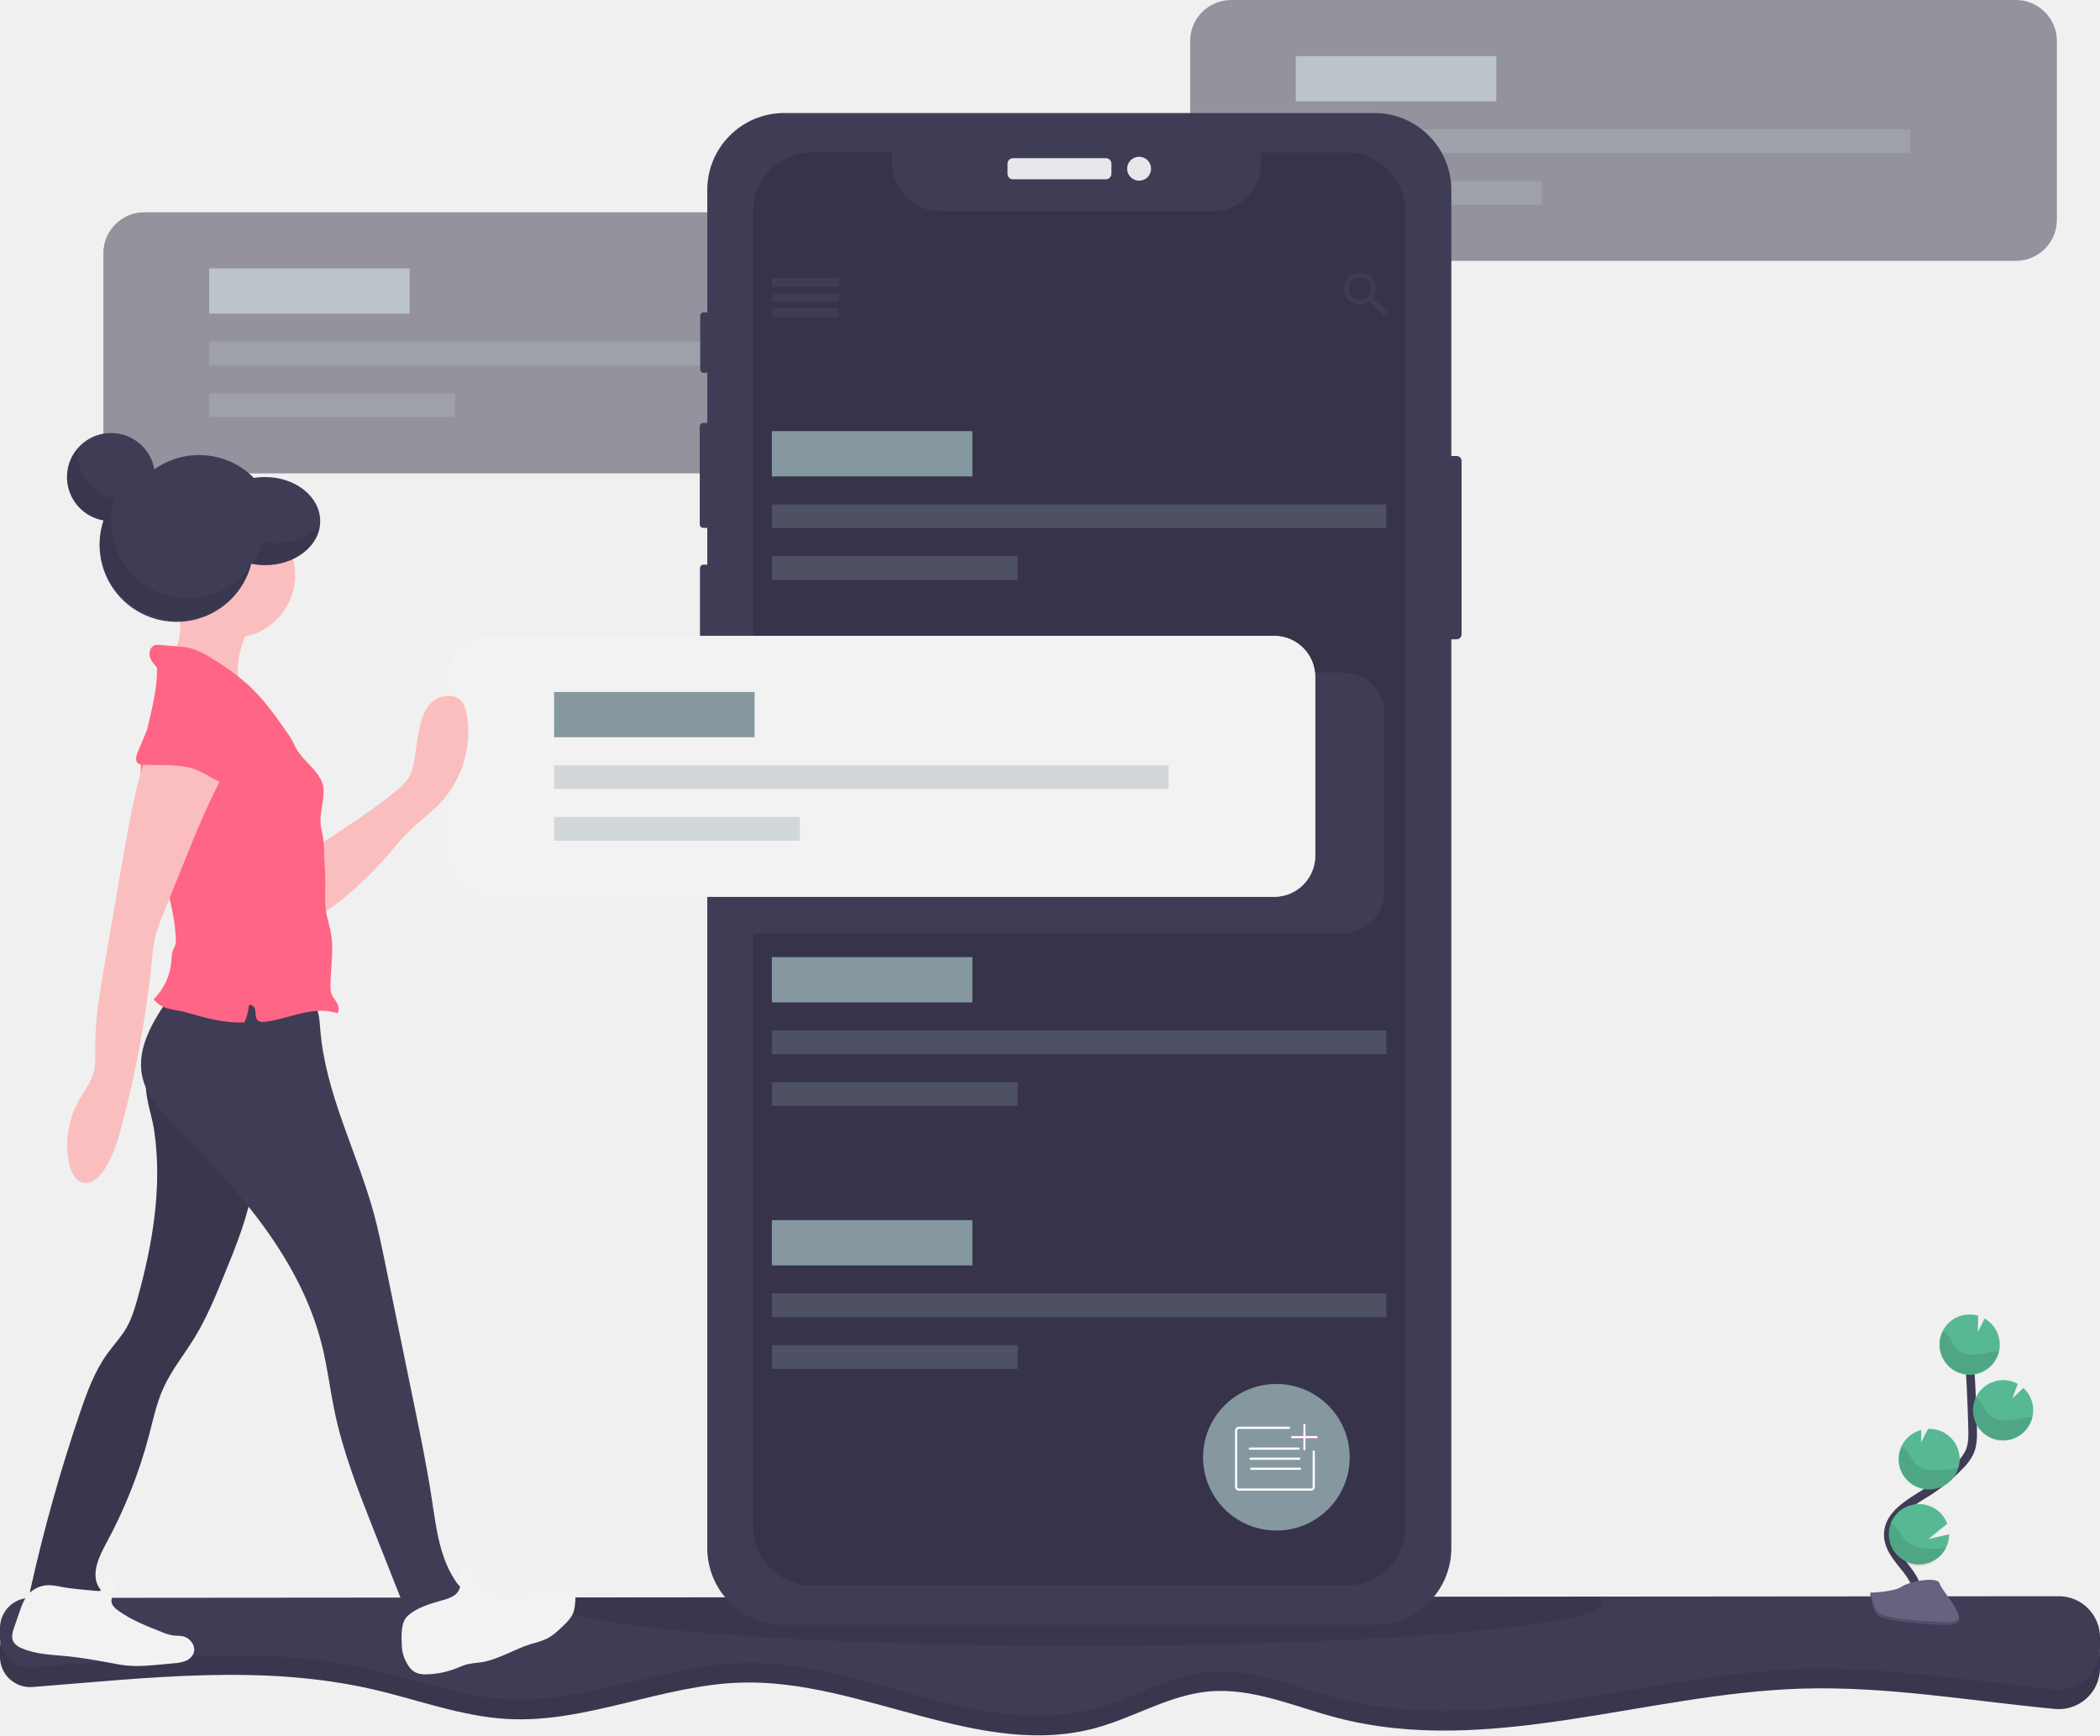
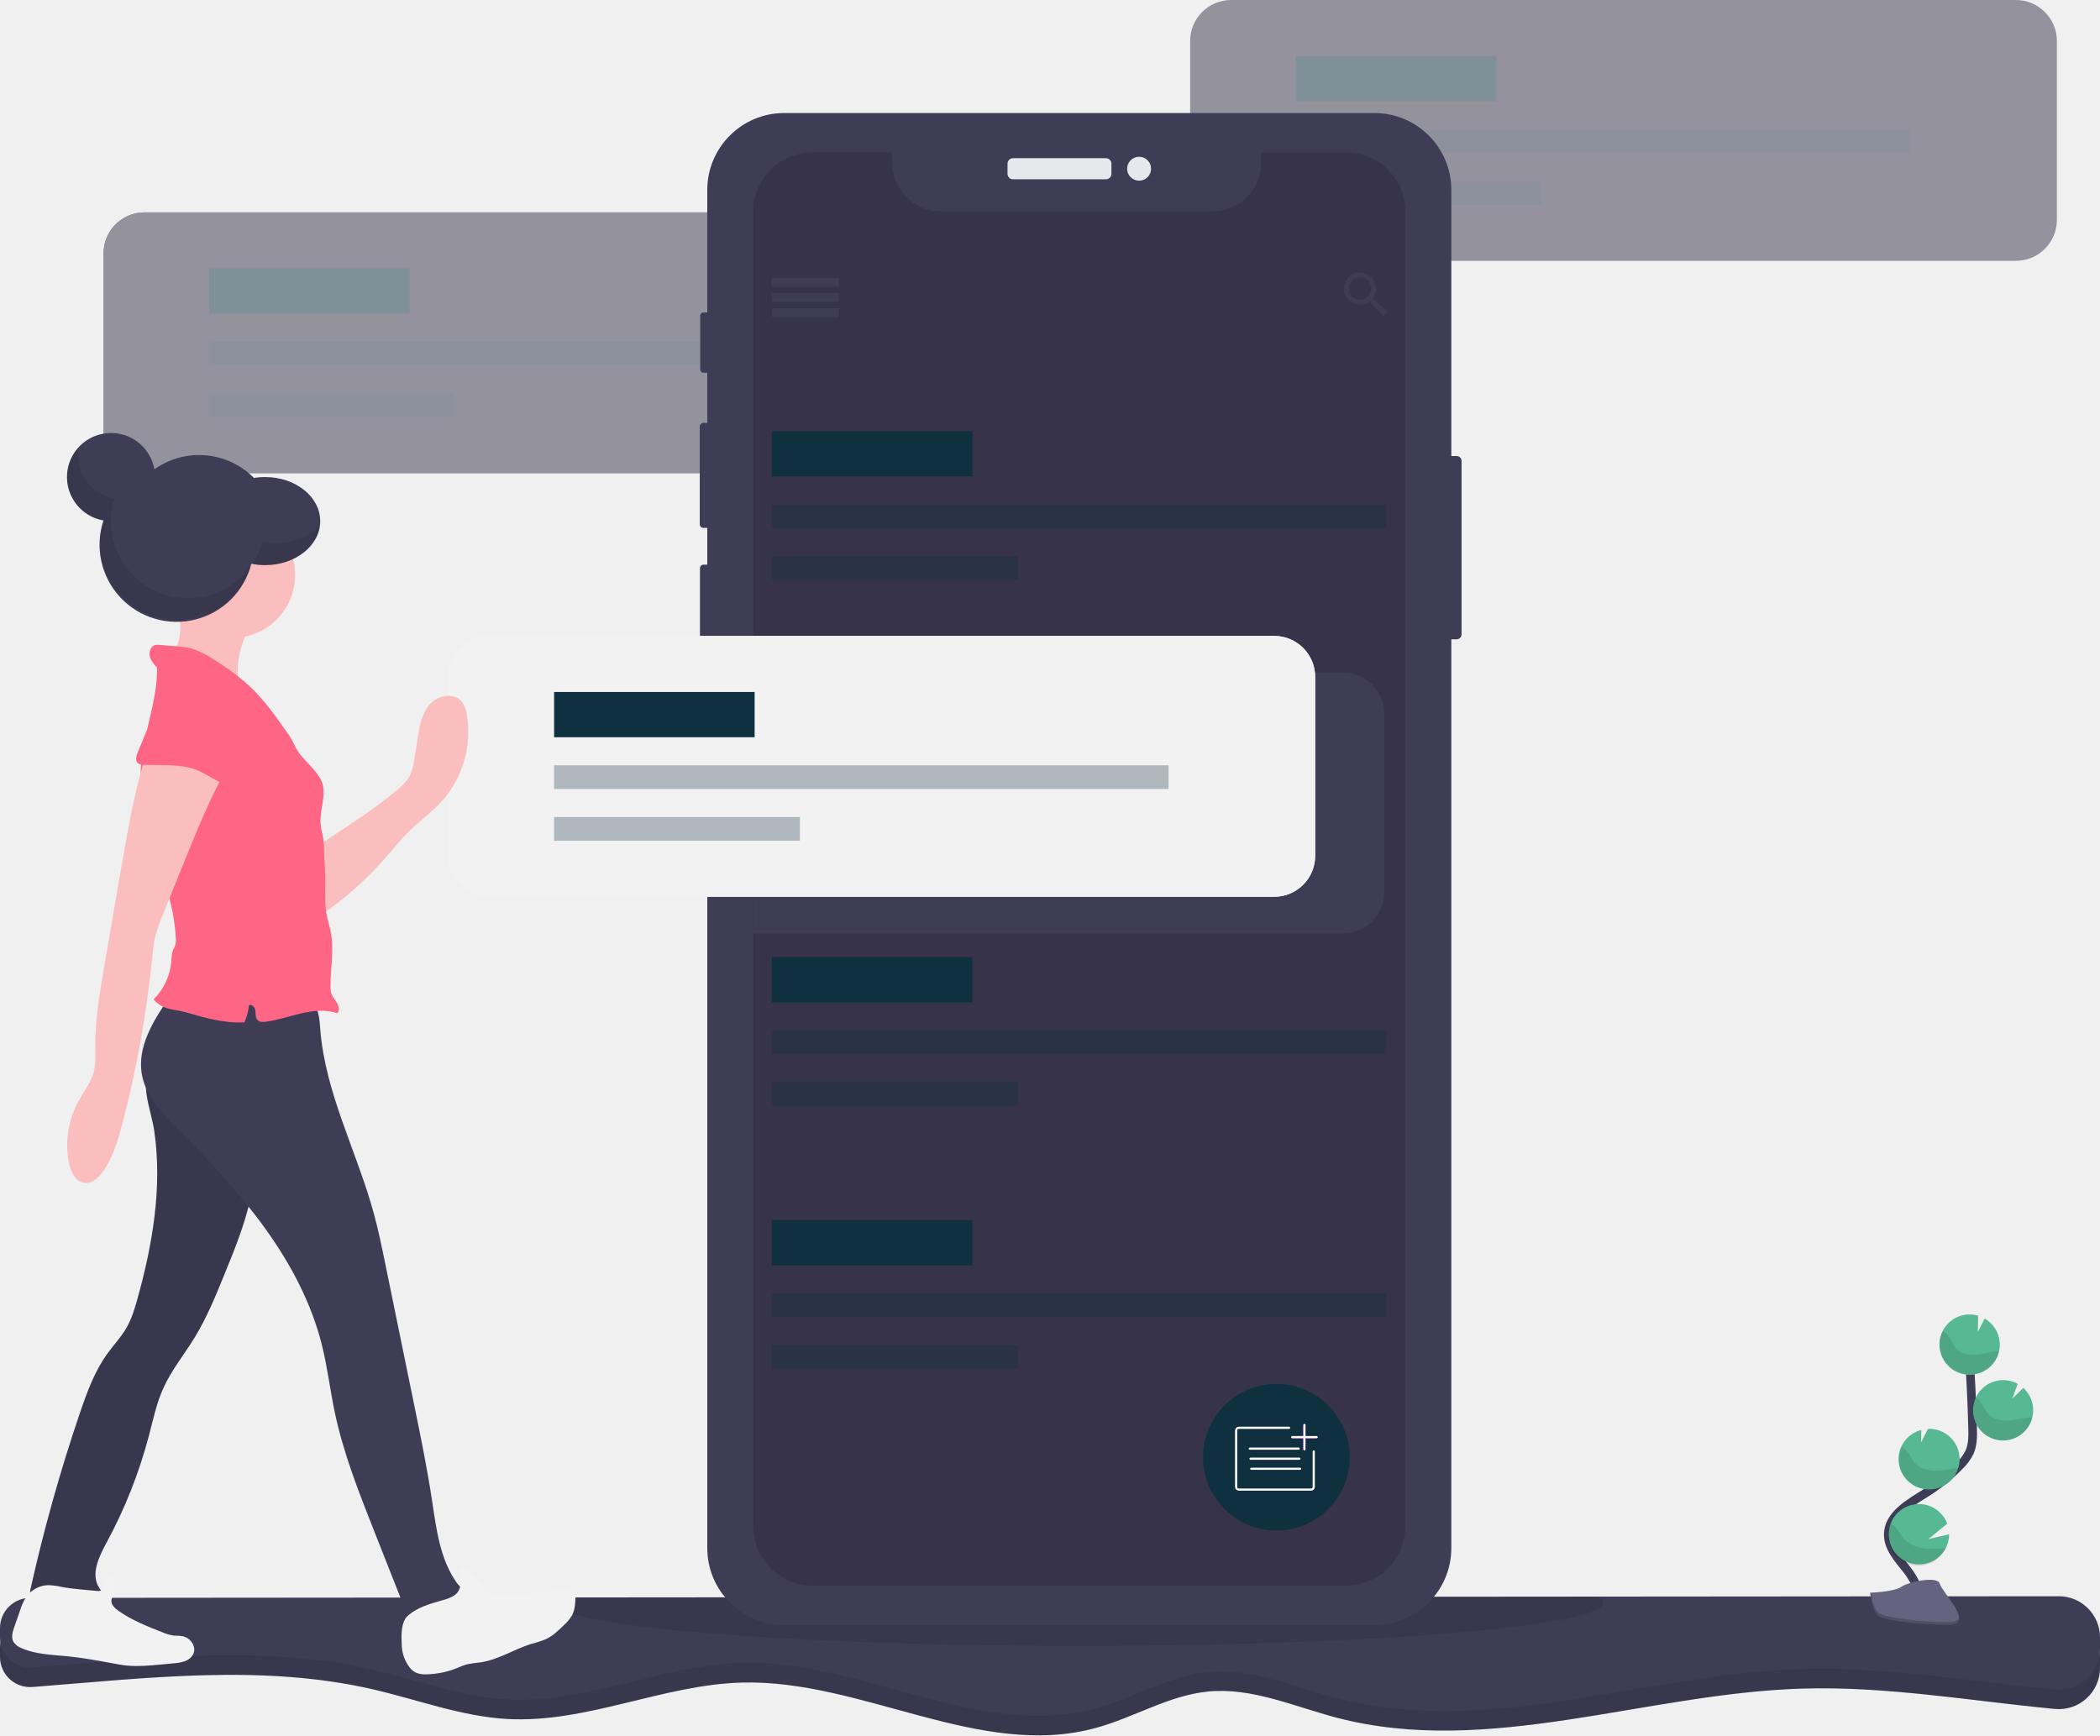
<svg xmlns="http://www.w3.org/2000/svg" id="ada6f7ae-8394-4767-8700-18704e9e9034" data-name="Layer 1" width="974" height="805.02" viewBox="0 0 974 805.02">
  <path d="M1087,816.24v5a19.11,19.11,0,0,1-20.91,19c-39.15-3.72-78.12-10.64-117.4-9.43-72.42,2.21-145.44,31.83-215.54,13.53-19.77-5.16-39.32-14.13-59.66-12.2-18.25,1.73-34.49,12.05-52.17,16.89C567.55,863.79,512.8,826.49,457.06,828c-36.74,1-71.92,18.89-108.62,16.9-21.27-1.14-41.53-8.92-62.28-13.71-51.66-11.94-104.86-5.27-158.09-1.13A14,14,0,0,1,113,816.13v-4.28a14,14,0,0,1,14-14l940.92-.76A19.11,19.11,0,0,1,1087,816.24Z" transform="translate(-113 -47.49)" fill="#3f3d56" />
  <path d="M1087,816.24v5a19.11,19.11,0,0,1-20.91,19c-39.15-3.72-78.12-10.64-117.4-9.43-72.42,2.21-145.44,31.83-215.54,13.53-19.77-5.16-39.32-14.13-59.66-12.2-18.25,1.73-34.49,12.05-52.17,16.89C567.55,863.79,512.8,826.49,457.06,828c-36.74,1-71.92,18.89-108.62,16.9-21.27-1.14-41.53-8.92-62.28-13.71-51.66-11.94-104.86-5.27-158.09-1.13A14,14,0,0,1,113,816.13v-4.28a14,14,0,0,1,14-14l940.92-.76A19.11,19.11,0,0,1,1087,816.24Z" transform="translate(-113 -47.49)" opacity="0.1" />
  <path d="M1087,807.1v5a20.39,20.39,0,0,1-.11,2.08,19.11,19.11,0,0,1-20.8,17c-39.15-3.73-78.12-10.65-117.4-9.44-72.42,2.22-145.44,31.84-215.54,13.53-19.77-5.16-39.32-14.13-59.66-12.2-18.25,1.73-34.49,12.05-52.17,16.9-53.77,14.72-108.52-22.58-164.26-21.08-36.74,1-71.92,18.89-108.62,16.91-21.27-1.15-41.53-8.92-62.28-13.72-51.65-11.93-104.86-5.26-158.09-1.12a14,14,0,0,1-14.86-11.5A13.7,13.7,0,0,1,113,807v-4.28a14,14,0,0,1,14-14l235.83-.19,481.81-.4,223.28-.18A19.11,19.11,0,0,1,1087,807.1Z" transform="translate(-113 -47.49)" fill="#3f3d56" />
  <path d="M856.59,791c0,2.21-4.36,4.33-12.4,6.32C812,805.27,721,811,613.59,811c-105.67,0-195.58-5.55-229-13.31-9-2.09-14-4.34-14-6.69,0-.82.6-1.63,1.78-2.43l481.81-.4C855.77,789.1,856.59,790,856.59,791Z" transform="translate(-113 -47.49)" opacity="0.1" />
  <g opacity="0.5">
    <rect x="552" width="402" height="121" rx="19.03" fill="#36334a" />
-     <rect x="601" y="26" width="93" height="21" fill="#86989f" />
-     <rect x="601" y="60" width="285" height="11" fill="#86989f" opacity="0.3" />
-     <rect x="601" y="84" width="114" height="11" fill="#86989f" opacity="0.3" />
+     <rect x="601" y="26" width="93" height="21" fill="#0f303f" />
+     <rect x="601" y="60" width="285" height="11" fill="#0f303f" opacity="0.3" />
+     <rect x="601" y="84" width="114" height="11" fill="#0f303f" opacity="0.3" />
  </g>
  <g opacity="0.5">
    <rect x="48" y="98.51" width="402" height="121" rx="19.03" fill="#36334a" />
    <rect x="97" y="124.51" width="93" height="21" fill="#36334a" />
    <rect x="97" y="158.51" width="285" height="11" fill="#36334a" />
    <rect x="97" y="182.51" width="114" height="11" fill="#36334a" />
    <rect x="48" y="98.51" width="402" height="121" rx="19.03" fill="#36334a" />
-     <rect x="97" y="124.51" width="93" height="21" fill="#86989f" />
-     <rect x="97" y="158.51" width="285" height="11" fill="#86989f" opacity="0.3" />
-     <rect x="97" y="182.51" width="114" height="11" fill="#86989f" opacity="0.3" />
+     <rect x="97" y="124.51" width="93" height="21" fill="#0f303f" />
+     <rect x="97" y="158.51" width="285" height="11" fill="#0f303f" opacity="0.3" />
+     <rect x="97" y="182.51" width="114" height="11" fill="#0f303f" opacity="0.3" />
  </g>
  <rect x="667.58" y="211.54" width="10.31" height="85.02" rx="2.29" fill="#3f3d56" />
  <rect x="324.76" y="144.93" width="5.79" height="27.99" rx="1.5" fill="#3f3d56" />
  <rect x="324.55" y="196.17" width="6.52" height="48.72" rx="1.69" fill="#3f3d56" />
  <rect x="324.65" y="261.94" width="6.21" height="49.14" rx="1.61" fill="#3f3d56" />
  <rect x="328.04" y="52.43" width="345.1" height="701.37" rx="35.69" fill="#3f3d56" />
  <rect x="467.3" y="73.38" width="48.19" height="9.79" rx="2.54" fill="#e6e8ec" />
  <circle cx="528.33" cy="78.27" r="5.55" fill="#e6e8ec" />
  <path d="M764.83,145.6v610A27.41,27.41,0,0,1,737.42,783H489.76a27.41,27.41,0,0,1-27.41-27.4v-610a27.41,27.41,0,0,1,27.41-27.41h37.06V123a22.58,22.58,0,0,0,22.57,22.57h126A22.57,22.57,0,0,0,697.91,123v-4.76h39.51A27.41,27.41,0,0,1,764.83,145.6Z" transform="translate(-113 -47.49)" fill="#36334a" />
  <rect x="358" y="129" width="31" height="4" fill="#3f3d56" />
  <rect x="358" y="136" width="31" height="4" fill="#3f3d56" />
  <rect x="358" y="143" width="31" height="4" fill="#3f3d56" />
  <rect x="358" y="129" width="31" height="4" fill="#3f3d56" />
  <rect x="358" y="136" width="31" height="4" fill="#3f3d56" />
  <rect x="358" y="143" width="31" height="4" fill="#3f3d56" />
  <path d="M750.66,186.49h-.91l-.35-.29a7.61,7.61,0,0,0,1.78-4.89,7.44,7.44,0,1,0-7.4,7.48,7.73,7.73,0,0,0,4.88-1.78l.34.29v.92l5.74,5.75,1.72-1.72Zm-6.88,0a5.18,5.18,0,1,1,5.16-5.18A5.15,5.15,0,0,1,743.78,186.49Z" transform="translate(-113 -47.49)" fill="#3f3d56" />
-   <rect x="358" y="200" width="93" height="21" fill="#86989f" />
-   <rect x="358" y="234" width="285" height="11" fill="#86989f" opacity="0.3" />
-   <rect x="358" y="258" width="114" height="11" fill="#86989f" opacity="0.3" />
-   <rect x="358" y="444" width="93" height="21" fill="#86989f" />
-   <rect x="358" y="478" width="285" height="11" fill="#86989f" opacity="0.3" />
-   <rect x="358" y="502" width="114" height="11" fill="#86989f" opacity="0.3" />
-   <rect x="358" y="566" width="93" height="21" fill="#86989f" />
-   <rect x="358" y="600" width="285" height="11" fill="#86989f" opacity="0.3" />
-   <rect x="358" y="624" width="114" height="11" fill="#86989f" opacity="0.3" />
-   <circle cx="592" cy="676" r="34" fill="#86989f" />
+   <rect x="358" y="200" width="93" height="21" fill="#0f303f" />
+   <rect x="358" y="234" width="285" height="11" fill="#0f303f" opacity="0.3" />
+   <rect x="358" y="258" width="114" height="11" fill="#0f303f" opacity="0.3" />
+   <rect x="358" y="444" width="93" height="21" fill="#0f303f" />
+   <rect x="358" y="478" width="285" height="11" fill="#0f303f" opacity="0.3" />
+   <rect x="358" y="502" width="114" height="11" fill="#0f303f" opacity="0.3" />
+   <rect x="358" y="566" width="93" height="21" fill="#0f303f" />
+   <rect x="358" y="600" width="285" height="11" fill="#0f303f" opacity="0.3" />
+   <rect x="358" y="624" width="114" height="11" fill="#0f303f" opacity="0.3" />
+   <circle cx="592" cy="676" r="34" fill="#0f303f" />
  <path d="M722.33,720.81v16.43a1.25,1.25,0,0,1-1.25,1.25h-33.5a1.25,1.25,0,0,1-1.25-1.25V711.07a1.25,1.25,0,0,1,1.25-1.25h23.31" transform="translate(-113 -47.49)" fill="none" stroke="#fff" stroke-linecap="round" stroke-miterlimit="10" />
  <line x1="579.67" y1="672" x2="602.33" y2="672" fill="none" stroke="#fff" stroke-linecap="round" stroke-miterlimit="10" />
  <line x1="580" y1="676.67" x2="602.67" y2="676.67" fill="none" stroke="#fff" stroke-linecap="round" stroke-miterlimit="10" />
  <line x1="580.33" y1="681.33" x2="603" y2="681.33" fill="none" stroke="#fff" stroke-linecap="round" stroke-miterlimit="10" />
  <line x1="605" y1="661" x2="605" y2="672.33" fill="none" stroke="#f0f" stroke-miterlimit="10" />
  <line x1="610.67" y1="666.67" x2="599.33" y2="666.67" fill="none" stroke="#f0f" stroke-miterlimit="10" />
  <line x1="605" y1="661" x2="605" y2="672.33" fill="none" stroke="#fff" stroke-linecap="round" stroke-miterlimit="10" />
  <line x1="610.67" y1="666.67" x2="599.33" y2="666.67" fill="none" stroke="#fff" stroke-linecap="round" stroke-miterlimit="10" />
  <path d="M1001.6,792.66c3-5.51-.4-12.27-4.29-17.18s-8.61-10-8.51-16.29c.15-9,9.7-14.31,17.33-19.09a84,84,0,0,0,15.56-12.51,22.8,22.8,0,0,0,4.78-6.4c1.58-3.52,1.54-7.52,1.44-11.37q-.51-19.26-1.91-38.49" transform="translate(-113 -47.49)" fill="none" stroke="#3f3d56" stroke-miterlimit="10" stroke-width="4" />
  <path d="M1040.51,670.63a14,14,0,0,0-7-11.5l-3.14,6.22.1-7.53a14.22,14.22,0,0,0-4.63-.56,14,14,0,1,0,14.68,13.37Z" transform="translate(-113 -47.49)" fill="#57b894" />
  <path d="M1015.48,765.62a14,14,0,1,1,.68-11.3l-8.77,7.13,9.65-2.23A14,14,0,0,1,1015.48,765.62Z" transform="translate(-113 -47.49)" fill="#57b894" />
  <path d="M1008.55,738.37a14,14,0,0,1-4.45-27.53l-.08,5.78,3.18-6.29h0a14,14,0,0,1,14.67,13.36,13.84,13.84,0,0,1-.6,4.79A14,14,0,0,1,1008.55,738.37Z" transform="translate(-113 -47.49)" fill="#57b894" />
  <path d="M1042.62,715.7a14,14,0,1,1,6.21-26.27l-2.48,6.8,5.1-4.9A14,14,0,0,1,1056,701a13.79,13.79,0,0,1-.35,3.87A14,14,0,0,1,1042.62,715.7Z" transform="translate(-113 -47.49)" fill="#57b894" />
  <path d="M1038.62,674.37c-3.24.35-6.39,1.36-9.64,1.56s-6.82-.57-8.88-3.1c-1.1-1.36-1.66-3.08-2.59-4.57a10,10,0,0,0-3.54-3.33,14,14,0,1,0,26.24,9.32Q1039.42,674.28,1038.62,674.37Z" transform="translate(-113 -47.49)" opacity="0.1" />
  <path d="M1042.62,715.7a14,14,0,0,1-13.35-20,10.37,10.37,0,0,1,2.82,2.82c1,1.51,1.61,3.26,2.78,4.64,2.19,2.57,5.92,3.41,9.31,3.26s6.66-1.12,10-1.43c.47,0,.94-.07,1.42-.08A14,14,0,0,1,1042.62,715.7Z" transform="translate(-113 -47.49)" opacity="0.1" />
  <path d="M1008.55,738.37a14,14,0,0,1-13.46-19.76,11.48,11.48,0,0,1,3,2.85c1.09,1.54,1.77,3.32,3.05,4.74,2.37,2.63,6.35,3.56,9.93,3.48s6.83-.93,10.28-1.2A14,14,0,0,1,1008.55,738.37Z" transform="translate(-113 -47.49)" opacity="0.1" />
  <path d="M1015.48,765.62a14,14,0,0,1-25.59-11.45,13.84,13.84,0,0,1,3.08,2.75c1.34,1.62,2.22,3.47,3.76,5,2.87,2.82,7.5,4,11.63,4.09A60,60,0,0,0,1015.48,765.62Z" transform="translate(-113 -47.49)" opacity="0.1" />
  <path d="M980.43,786.31s11.08-.34,14.42-2.72,17-5.21,17.86-1.4,16.65,19,4.15,19.06-29.06-1.94-32.4-4S980.43,786.31,980.43,786.31Z" transform="translate(-113 -47.49)" fill="#656380" />
  <path d="M1017.08,799.93c-12.51.1-29.06-1.95-32.39-4-2.54-1.55-3.55-7.09-3.89-9.65h-.37s.7,8.94,4,11,19.89,4.07,32.4,4c3.61,0,4.85-1.31,4.78-3.21C1021.14,799.19,1019.77,799.9,1017.08,799.93Z" transform="translate(-113 -47.49)" opacity="0.2" />
  <path d="M755,378.52v82.94a19,19,0,0,1-19,19H462.35v-121H736A19,19,0,0,1,755,378.52Z" transform="translate(-113 -47.49)" fill="#3f3d56" />
  <rect x="208" y="295" width="402" height="121" rx="19.03" fill="#f2f2f2" />
  <rect x="208" y="295" width="402" height="121" rx="19.03" fill="#f2f2f2" />
-   <rect x="257" y="321" width="93" height="21" fill="#86989f" />
-   <rect x="257" y="355" width="285" height="11" fill="#86989f" opacity="0.3" />
-   <rect x="257" y="379" width="114" height="11" fill="#86989f" opacity="0.3" />
+   <rect x="257" y="321" width="93" height="21" fill="#0f303f" />
+   <rect x="257" y="355" width="285" height="11" fill="#0f303f" opacity="0.3" />
+   <rect x="257" y="379" width="114" height="11" fill="#0f303f" opacity="0.3" />
  <circle cx="92.34" cy="246.84" r="35.75" fill="#3f3d56" />
  <path d="M184.6,572.43c3.69,25.89-.81,52.29-7.82,77.48-1.31,4.69-2.72,9.42-5.17,13.63s-5.86,7.83-8.74,11.79c-6,8.26-9.52,18-12.81,27.64a779.65,779.65,0,0,0-22.82,81.32,5.57,5.57,0,0,0,0,3.47c.87,2,3.51,2.26,5.68,2.25l28.06-.15c1-1.92-.85-4-2-5.84-4-6.22-.16-14.3,3.37-20.81a223.74,223.74,0,0,0,19.78-50c1.92-7.33,3.48-14.82,6.6-21.73,3.77-8.38,9.68-15.59,14.48-23.43,5.58-9.11,9.65-19,13.69-28.93,5.64-13.78,11.33-27.73,13.55-42.45,2.09-13.82,1.06-27.9-.3-41.81a2.64,2.64,0,0,0-3.06-3l-37.65-1.94c-7.76-.4-9.6-2.1-8.42,5.52C181.84,561.13,183.78,566.67,184.6,572.43Z" transform="translate(-113 -47.49)" fill="#3f3d56" />
  <path d="M184.6,572.43c3.69,25.89-.81,52.29-7.82,77.48-1.31,4.69-2.72,9.42-5.17,13.63s-5.86,7.83-8.74,11.79c-6,8.26-9.52,18-12.81,27.64a779.65,779.65,0,0,0-22.82,81.32,5.57,5.57,0,0,0,0,3.47c.87,2,3.51,2.26,5.68,2.25l28.06-.15c1-1.92-.85-4-2-5.84-4-6.22-.16-14.3,3.37-20.81a223.74,223.74,0,0,0,19.78-50c1.92-7.33,3.48-14.82,6.6-21.73,3.77-8.38,9.68-15.59,14.48-23.43,5.58-9.11,9.65-19,13.69-28.93,5.64-13.78,11.33-27.73,13.55-42.45,2.09-13.82,1.06-27.9-.3-41.81a2.64,2.64,0,0,0-3.06-3l-37.65-1.94c-7.76-.4-9.6-2.1-8.42,5.52C181.84,561.13,183.78,566.67,184.6,572.43Z" transform="translate(-113 -47.49)" opacity="0.1" />
  <path d="M192,509.48c-7.65,11-15.67,23.66-13.13,36.83,1.93,10,9.55,17.75,16.74,25,28.74,28.86,57,60.92,66.78,100.47,2.52,10.22,3.74,20.71,5.91,31,3.94,18.7,11,36.58,18,54.35l18.72,47.38a28.36,28.36,0,0,0,27.1-18c-2.46-.19-5.67-2.57-7.11-4.57-8-11.07-9.64-25.31-11.69-38.81-2.27-14.92-5.3-29.72-8.34-44.51L291.58,633.2c-1.55-7.55-3.1-15.11-5.12-22.54-7.82-28.83-22.64-56-24.93-85.81-.34-4.38-.55-9.19-3.52-12.44-3.12-3.43-8.24-4-12.87-4.27C226.41,506.9,210.25,505.07,192,509.48Z" transform="translate(-113 -47.49)" fill="#3f3d56" />
  <path d="M141.47,783.62a29.86,29.86,0,0,0-6.22-.8,12.92,12.92,0,0,0-10.16,5.55,25.25,25.25,0,0,0-2.73,6l-2.71,7.78c-.8,2.28-1.58,4.91-.39,7A7.42,7.42,0,0,0,122.9,812c6.56,2.92,13.95,3.08,21.1,3.78,6.94.68,13.82,1.9,20.67,3.19,2.36.44,4.71.89,7.1,1.13,5.34.54,10.72,0,16.06-.48l5.51-.53a19.84,19.84,0,0,0,5.42-1,6.83,6.83,0,0,0,4-3.59c1.36-3.37-1.56-7.36-5.13-8-1.45-.29-2.95-.16-4.42-.35a20.88,20.88,0,0,1-4.84-1.45c-7.05-2.77-14.17-5.57-20.37-9.93-1.72-1.21-3.52-2.9-3.33-5a10.19,10.19,0,0,1,.89-2.59,9.46,9.46,0,0,0,.08-6.69c-.34-.92-1-1.89-1.93-2-2.64-.32-2.32,3.53-2.71,5-.53,2-1.49,2.18-3.37,2C152.23,784.91,146.83,784.64,141.47,783.62Z" transform="translate(-113 -47.49)" fill="#f2f2f2" />
  <path d="M299.34,810.45a17.65,17.65,0,0,0,3.82,10.75,8.36,8.36,0,0,0,2.72,2.19,10.92,10.92,0,0,0,4.95.79,40.05,40.05,0,0,0,13.89-2.81,39.7,39.7,0,0,1,4.8-1.81,53.88,53.88,0,0,1,6.24-.9c8.27-1.19,15.53-6.07,23.52-8.54a49.45,49.45,0,0,0,7-2.3c3.16-1.49,5.72-4,8.23-6.43a19.89,19.89,0,0,0,3.78-4.52c1.47-2.74,1.56-6,1.62-9.1a2.59,2.59,0,0,0-.24-1.41,2.1,2.1,0,0,0-.9-.71c-2.43-1.2-5.31-.6-8-.13-9.72,1.73-19.67,1.41-29.54,1.09a4.29,4.29,0,0,1-4.54-2.59l-3.75-6c-1.07-1.72-2.77-3.69-4.71-3.1-1.55.47-2.18,2.37-2.12,4s.56,3.25.25,4.84a6.61,6.61,0,0,1-3.2,4.16,20.44,20.44,0,0,1-5,1.92c-5.52,1.56-11.94,3.33-16.21,7.39C298.86,800.15,299.15,806.6,299.34,810.45Z" transform="translate(-113 -47.49)" fill="#f2f2f2" />
  <path d="M297.4,413.75a23.17,23.17,0,0,0,5.46-5.94,24.21,24.21,0,0,0,2.33-8.21l1.57-9.92c.87-5.47,1.89-11.26,5.54-15.43s10.92-5.66,14.63-1.54c1.62,1.79,2.26,4.25,2.66,6.64a48.34,48.34,0,0,1-11.82,40c-4.49,4.92-10,8.83-14.75,13.48-4.14,4-7.73,8.59-11.55,12.94A159.42,159.42,0,0,1,260,473.27c.14-7.44,1.09-15.42,0-22.81-.81-5.34-3-8.22,2.17-11.71C274.17,430.59,286.28,423.21,297.4,413.75Z" transform="translate(-113 -47.49)" fill="#fbbebe" />
  <path d="M196.56,340.57c-.39,5.32-2.6,10.76-7,13.83q18.69,6.54,36.87,14.42c-2.34-2.25-3.05-5.7-3.16-8.94-.31-8.47,2.62-16.8,6.9-24.1a5.85,5.85,0,0,0,1.13-3.18c-.14-2.36-2.94-3.45-5.24-4a128.86,128.86,0,0,0-23.92-3.47c-3.45-.11-7.54-1.2-6.76,3.19C196.12,332.42,196.87,336.42,196.56,340.57Z" transform="translate(-113 -47.49)" fill="#fbbebe" />
  <circle cx="107.66" cy="266.7" r="29.23" fill="#fbbebe" />
  <path d="M249.6,393.14a35.36,35.36,0,0,0-3.71-6.22c-5.3-7.61-10.74-15.21-17.54-21.51a109.19,109.19,0,0,0-16.65-12.23,37.79,37.79,0,0,0-10.42-5,40.77,40.77,0,0,0-6.69-.91l-7.59-.62a6.21,6.21,0,0,0-2,.06c-2.06.52-3,3.08-2.56,5.15s2,3.75,3.38,5.32c.34,15.49-6.55,30.77-7.48,46.24-1.63,27,14.88,52.21,16.2,79.28a8.55,8.55,0,0,1-.38,3.63c-.22.56-.55,1.07-.8,1.62-.78,1.7-.75,3.63-.89,5.5a27.94,27.94,0,0,1-8.23,17.62,12.23,12.23,0,0,0,4.64,3.54c3.19,1.39,7,1.51,10.39,2.48,8.84,2.58,17.9,5.18,27.09,4.63a23.9,23.9,0,0,0,2.09-7.87c1.3-.81,2.8.92,3,2.44s-.09,3.29,1,4.39,2.47.93,3.8.76c5.61-.71,11-2.6,16.5-3.87s11.38-1.88,16.73-.06c1.08-1.37.62-3.4-.26-4.9s-2.13-2.82-2.63-4.49a10.08,10.08,0,0,1-.32-2.95c0-8.55,1.76-17.19.09-25.58-.49-2.46-1.27-4.86-1.77-7.33-1-4.79-.85-9.73-.72-14.62s-.46-10.18-.56-15.14a48.29,48.29,0,0,0-.4-6.13c-.34-2.13-1-4.21-1.18-6.36-.54-5.46,1.66-10.88,1.33-16.36C262.51,405.33,252.84,400.81,249.6,393.14Z" transform="translate(-113 -47.49)" fill="#ff6584" />
  <path d="M183.63,389.22c-7.08,18.78-10.54,38.7-14,58.48l-8,46.46c-2.27,13.13-4.55,26.34-4.46,39.66,0,3.74.24,7.55-.74,11.16-1.28,4.74-4.46,8.69-6.87,13a42.78,42.78,0,0,0-4.6,28.93c.82,4.15,3.06,8.86,7.27,9.34,3.46.38,6.45-2.37,8.47-5.21,4.64-6.51,6.94-14.37,9-22.11a500.11,500.11,0,0,0,13.87-77.09,75.06,75.06,0,0,1,1.39-9.8,69.54,69.54,0,0,1,3.38-9.76q4.59-11.38,9.19-22.76c7.07-17.53,14.18-35.14,23.89-51.36-9.6-2.76-19.59-6-29.19-8.73C189.46,388.61,186.49,389.1,183.63,389.22Z" transform="translate(-113 -47.49)" fill="#fbbebe" />
  <path d="M200.27,403.46c-6.72-1.45-13.67-1-20.53-1.17a4.43,4.43,0,0,1-2.76-.72c-1.39-1.19-.8-3.42-.1-5.11l3.32-8a11.64,11.64,0,0,1,2.66-4.42c1.69-1.5,4.07-1.87,6.31-2.14,7.29-.84,14.79-1.12,21.86.85s13.72,6.45,16.88,13.08c1.32,2.76,1.93,6.24.18,8.75-2.6,3.73-8.43,7.9-12.78,5.86C210.1,408,206.11,404.73,200.27,403.46Z" transform="translate(-113 -47.49)" fill="#ff6584" />
  <path d="M236,268.79a29.52,29.52,0,0,0-16.28,4.69,35.75,35.75,0,0,0-35.1-8.22A20.43,20.43,0,1,0,161,288.91,35.75,35.75,0,1,0,229.57,309a32,32,0,0,0,6.41.65c14.1,0,25.54-9.15,25.54-20.43S250.08,268.79,236,268.79Z" transform="translate(-113 -47.49)" fill="#3f3d56" />
  <path d="M241.09,299.43a31.1,31.1,0,0,1-6.41-.65A35.57,35.57,0,0,1,230,309.07a32.11,32.11,0,0,0,6,.58c13.18,0,24-8,25.39-18.24C256.7,296.29,249.35,299.43,241.09,299.43Z" transform="translate(-113 -47.49)" opacity="0.1" />
  <path d="M200.23,325a35.8,35.8,0,0,1-34.18-46.28,20.43,20.43,0,0,1-16.89-20.12,20.09,20.09,0,0,1,.33-3.66,20.43,20.43,0,0,0,11.46,34,35.75,35.75,0,0,0,68.29,21.18A35.68,35.68,0,0,1,200.23,325Z" transform="translate(-113 -47.49)" opacity="0.1" />
</svg>
